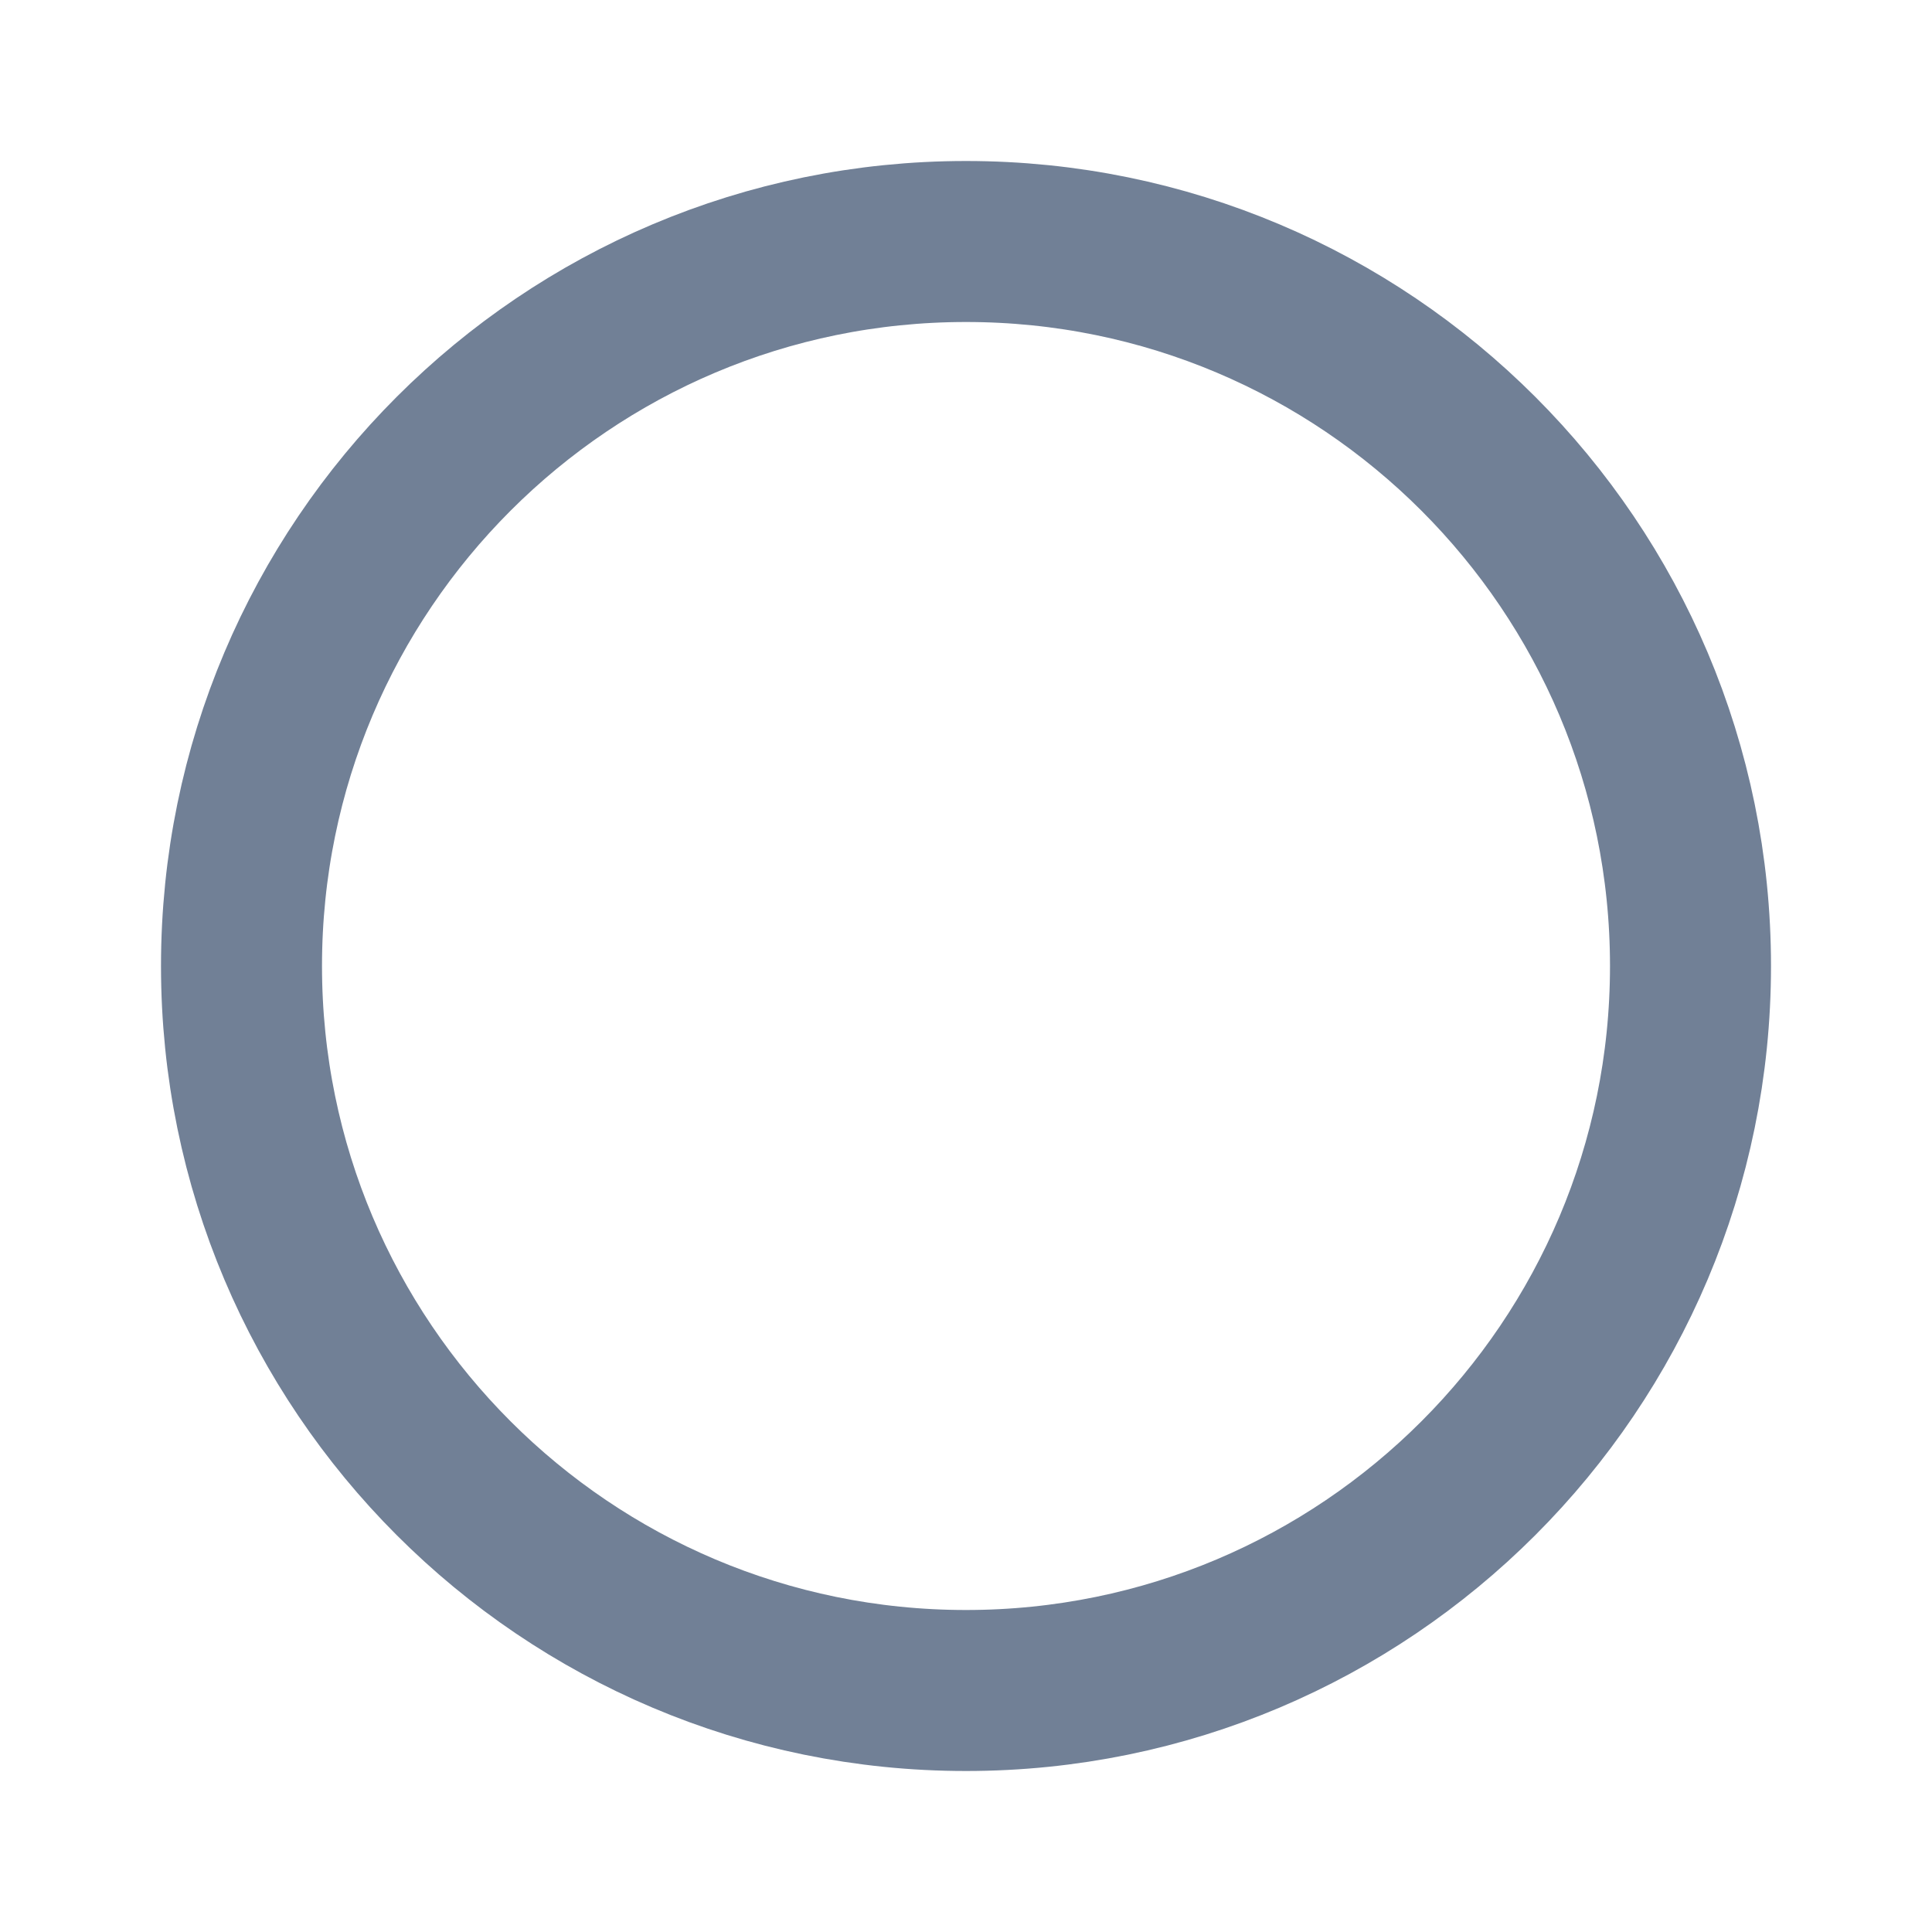
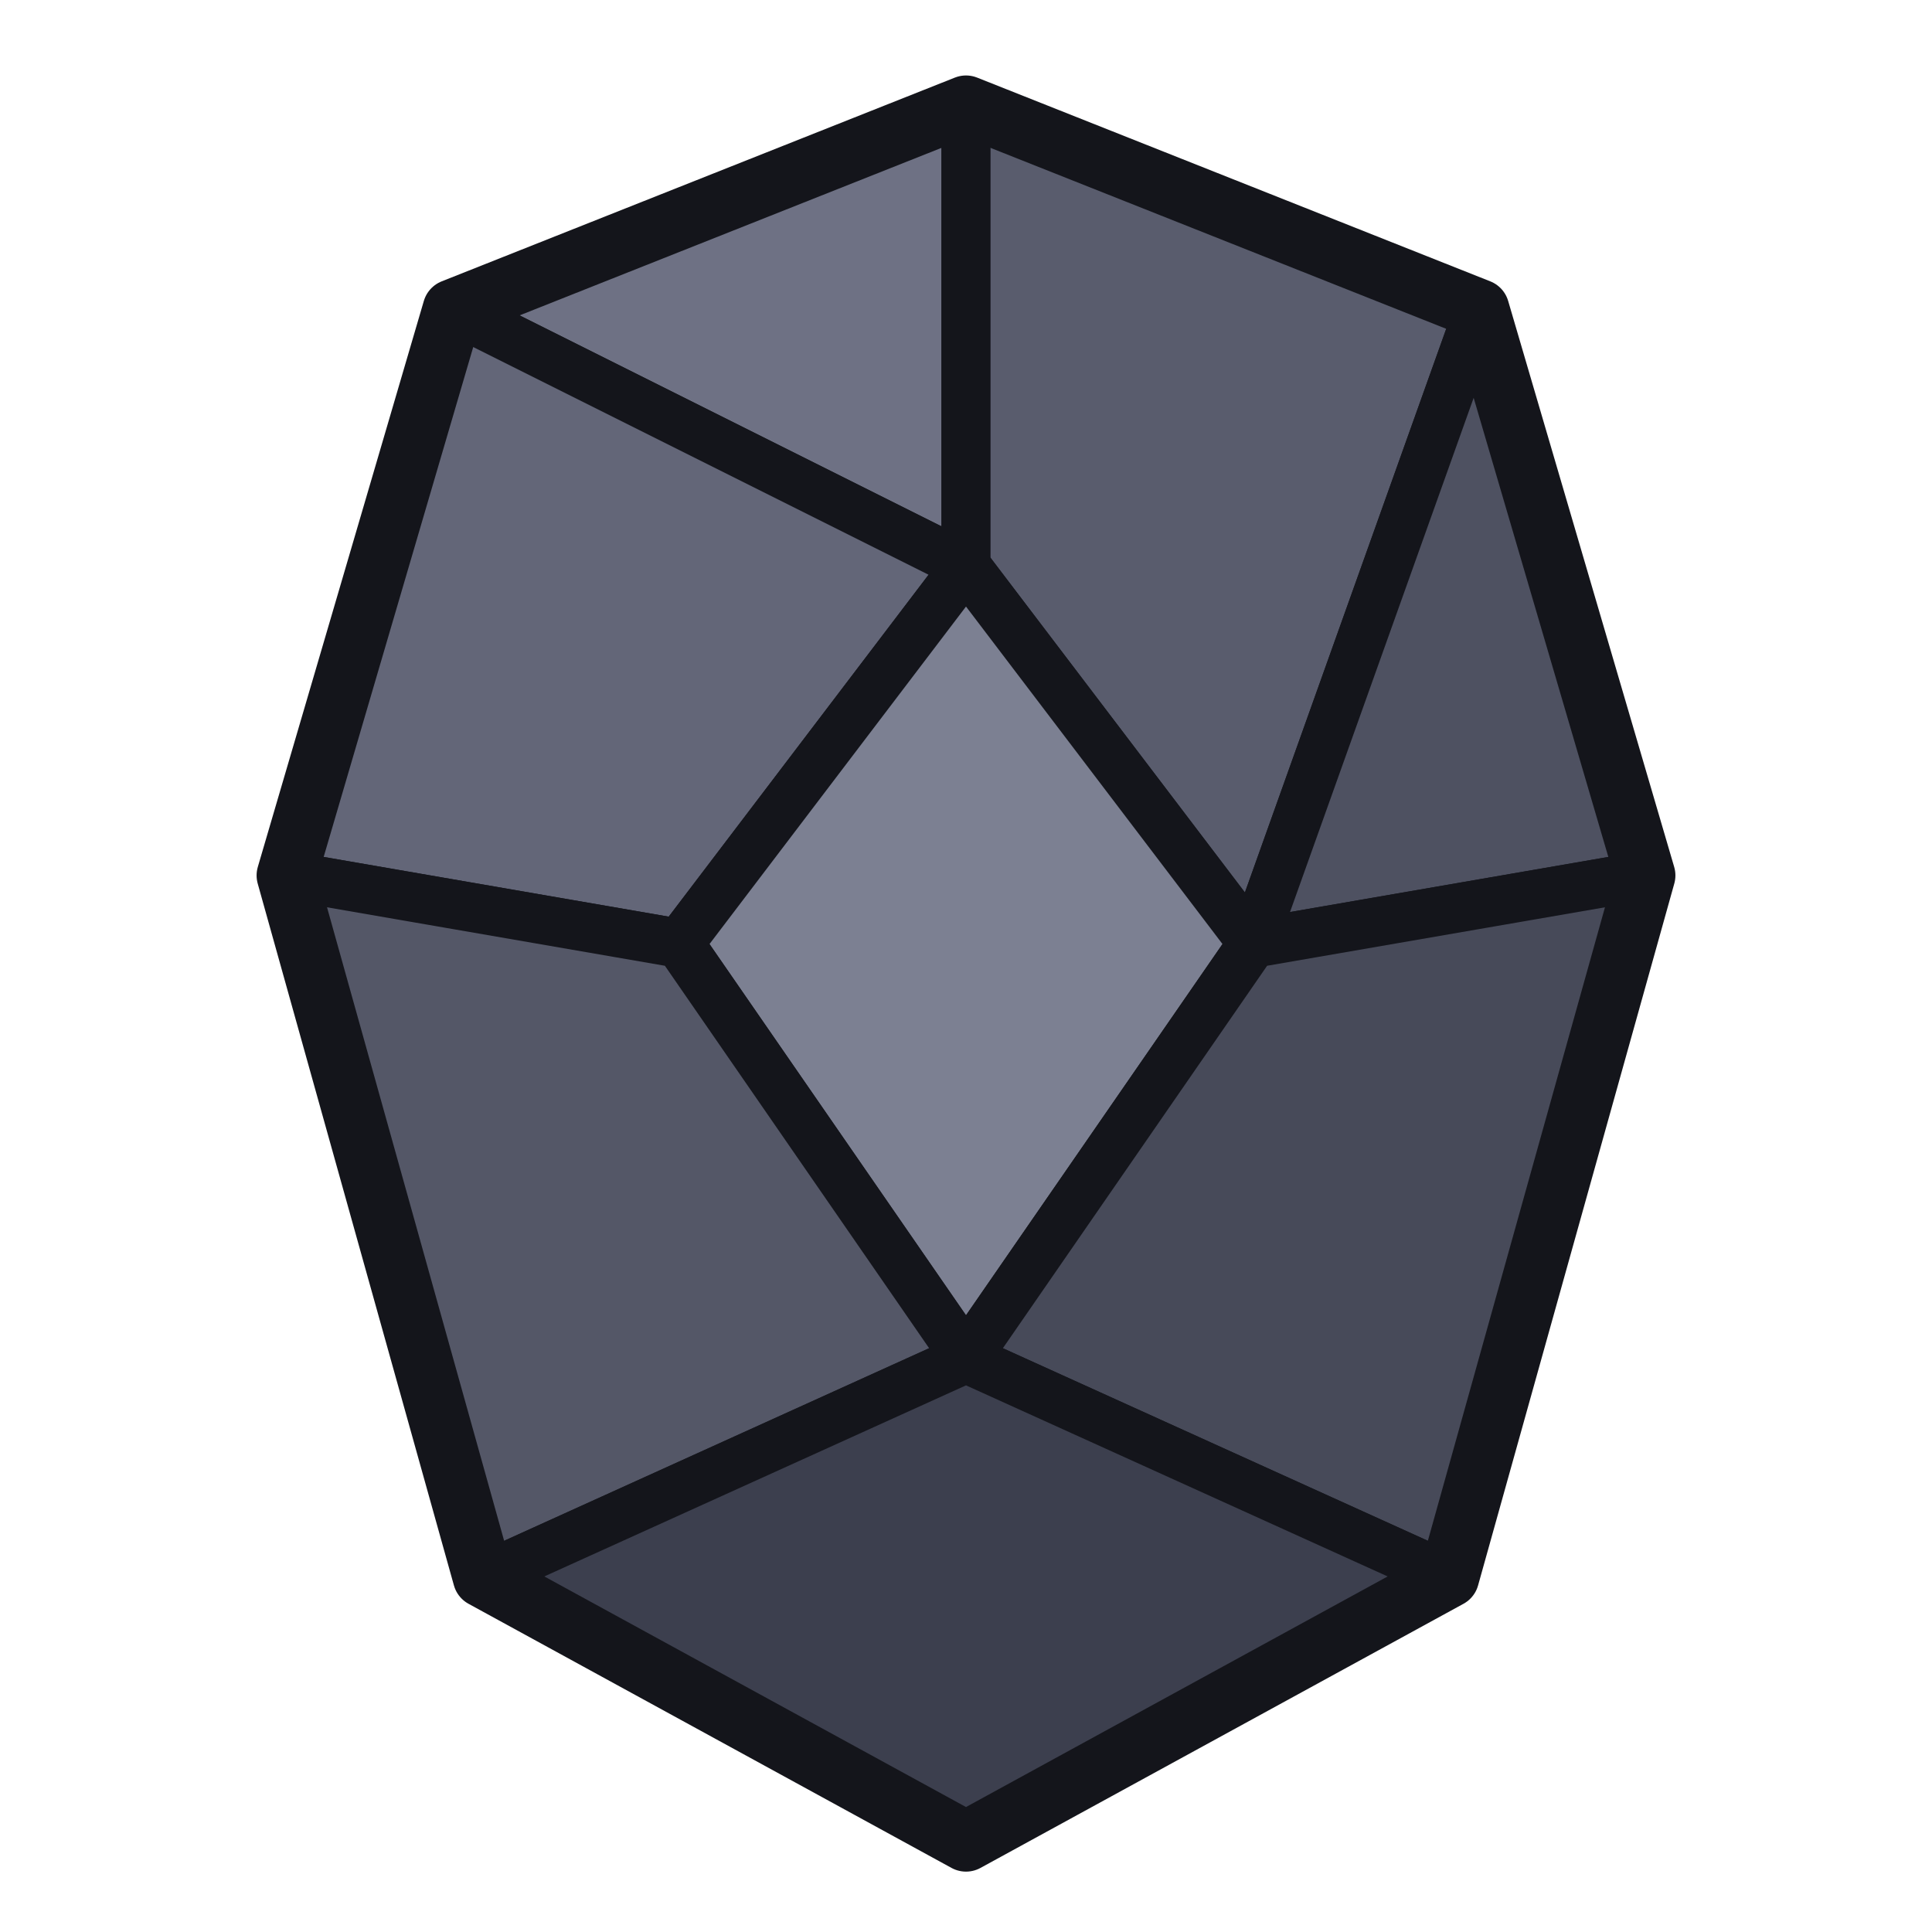
- <svg xmlns="http://www.w3.org/2000/svg" width="24" height="24" viewBox="0 0 24 24" fill="none" stroke="#718096" stroke-width="2" stroke-linecap="round" stroke-linejoin="round">
-   <path stroke="none" d="M0 0h24v24H0z" fill="none" />
-   <path d="M3 12a9 9 0 1 0 18 0a9 9 0 1 0 -18 0" />
+ <svg xmlns="http://www.w3.org/2000/svg" viewBox="0 0 512 512" width="512" height="512" stroke="#14151b" stroke-width="13" stroke-linejoin="round" stroke-linecap="round">
+   <polygon points="256,28 256,150 120,82" fill="#6E7184" />
+   <polygon points="120,82 256,150 180,250 76,232" fill="#636678" />
+   <polygon points="256,28 392,82 332,250 256,150" fill="#595C6D" />
+   <polygon points="392,82 436,232 332,250" fill="#4E5161" />
+   <polygon points="256,150 332,250 256,360 180,250" fill="#7C8092" />
+   <polygon points="76,232 180,250 256,360 128,418" fill="#545767" />
+   <polygon points="436,232 384,418 256,360 332,250" fill="#474A59" />
+   <polygon points="128,418 256,360 384,418 256,488" fill="#3C3F4E" />
+   <polygon points="256,28 392,82 436,232 384,418 256,488 128,418 76,232 120,82" fill="none" stroke="#14151b" stroke-width="16" />
</svg>
